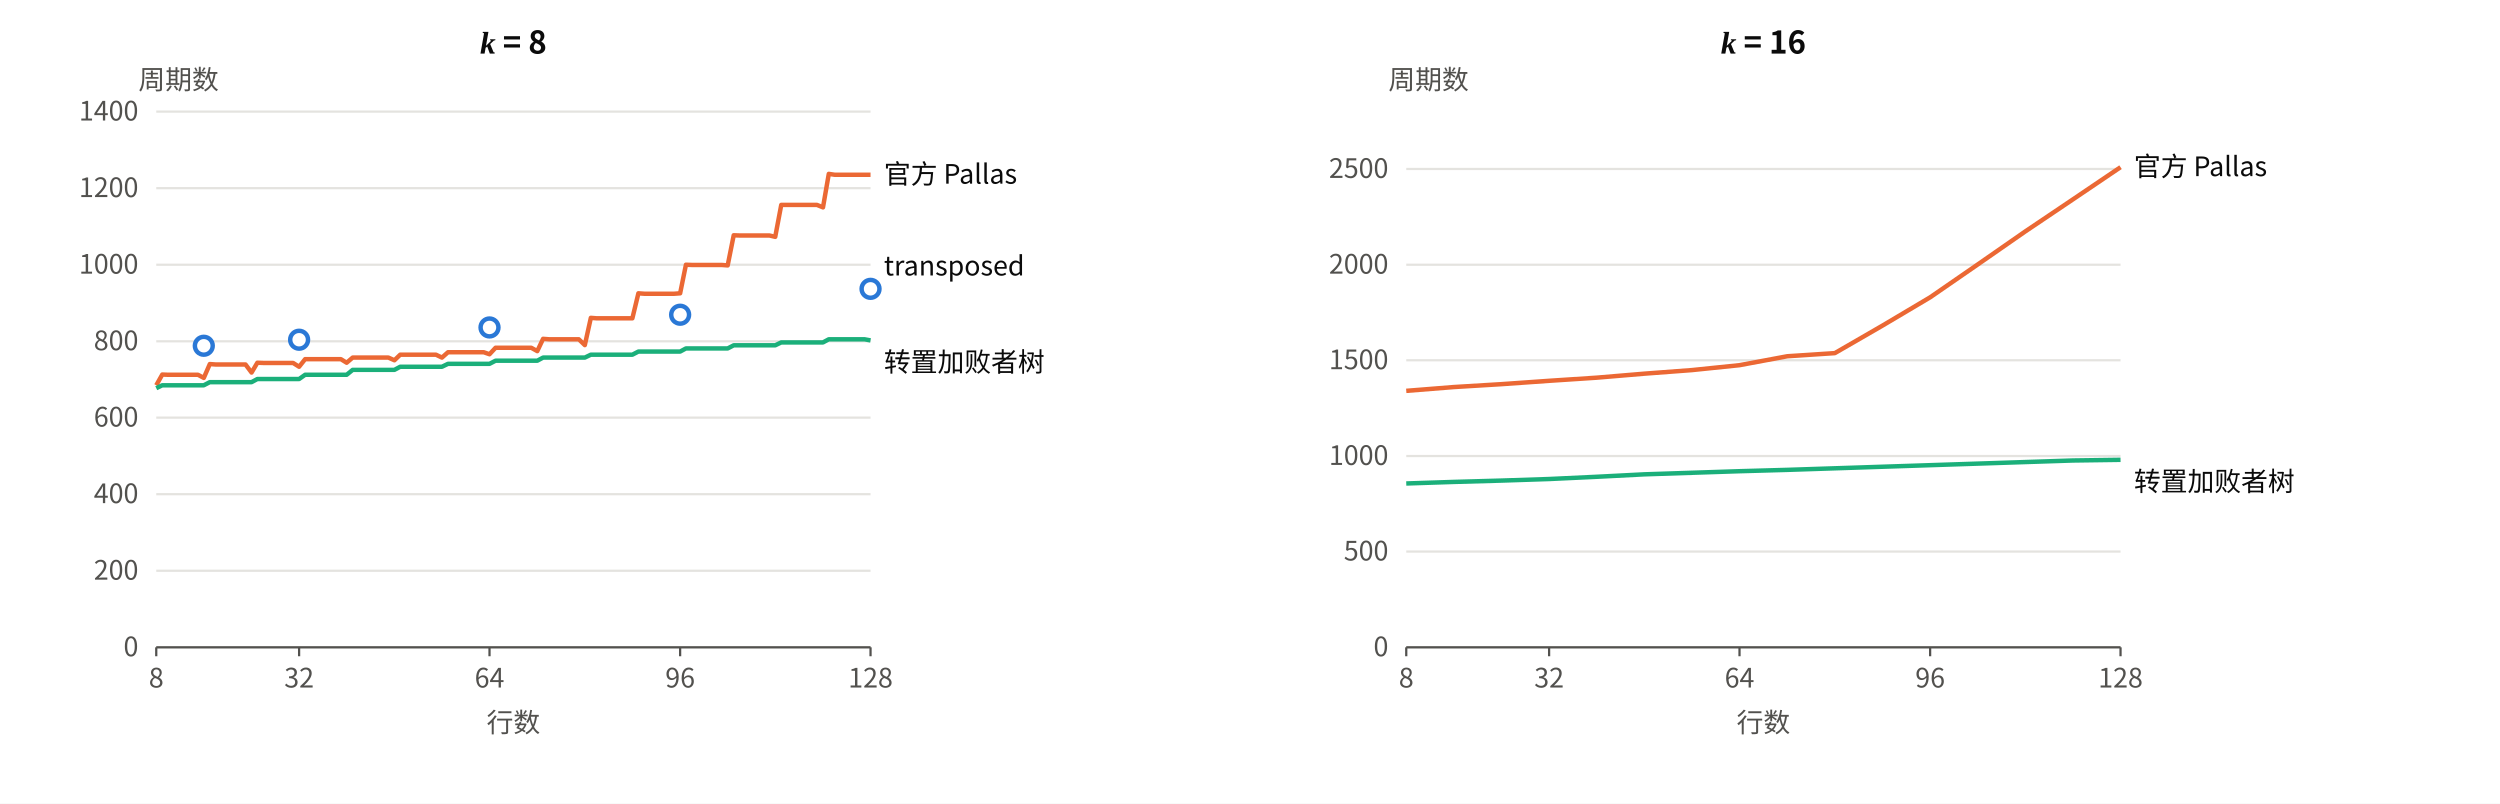
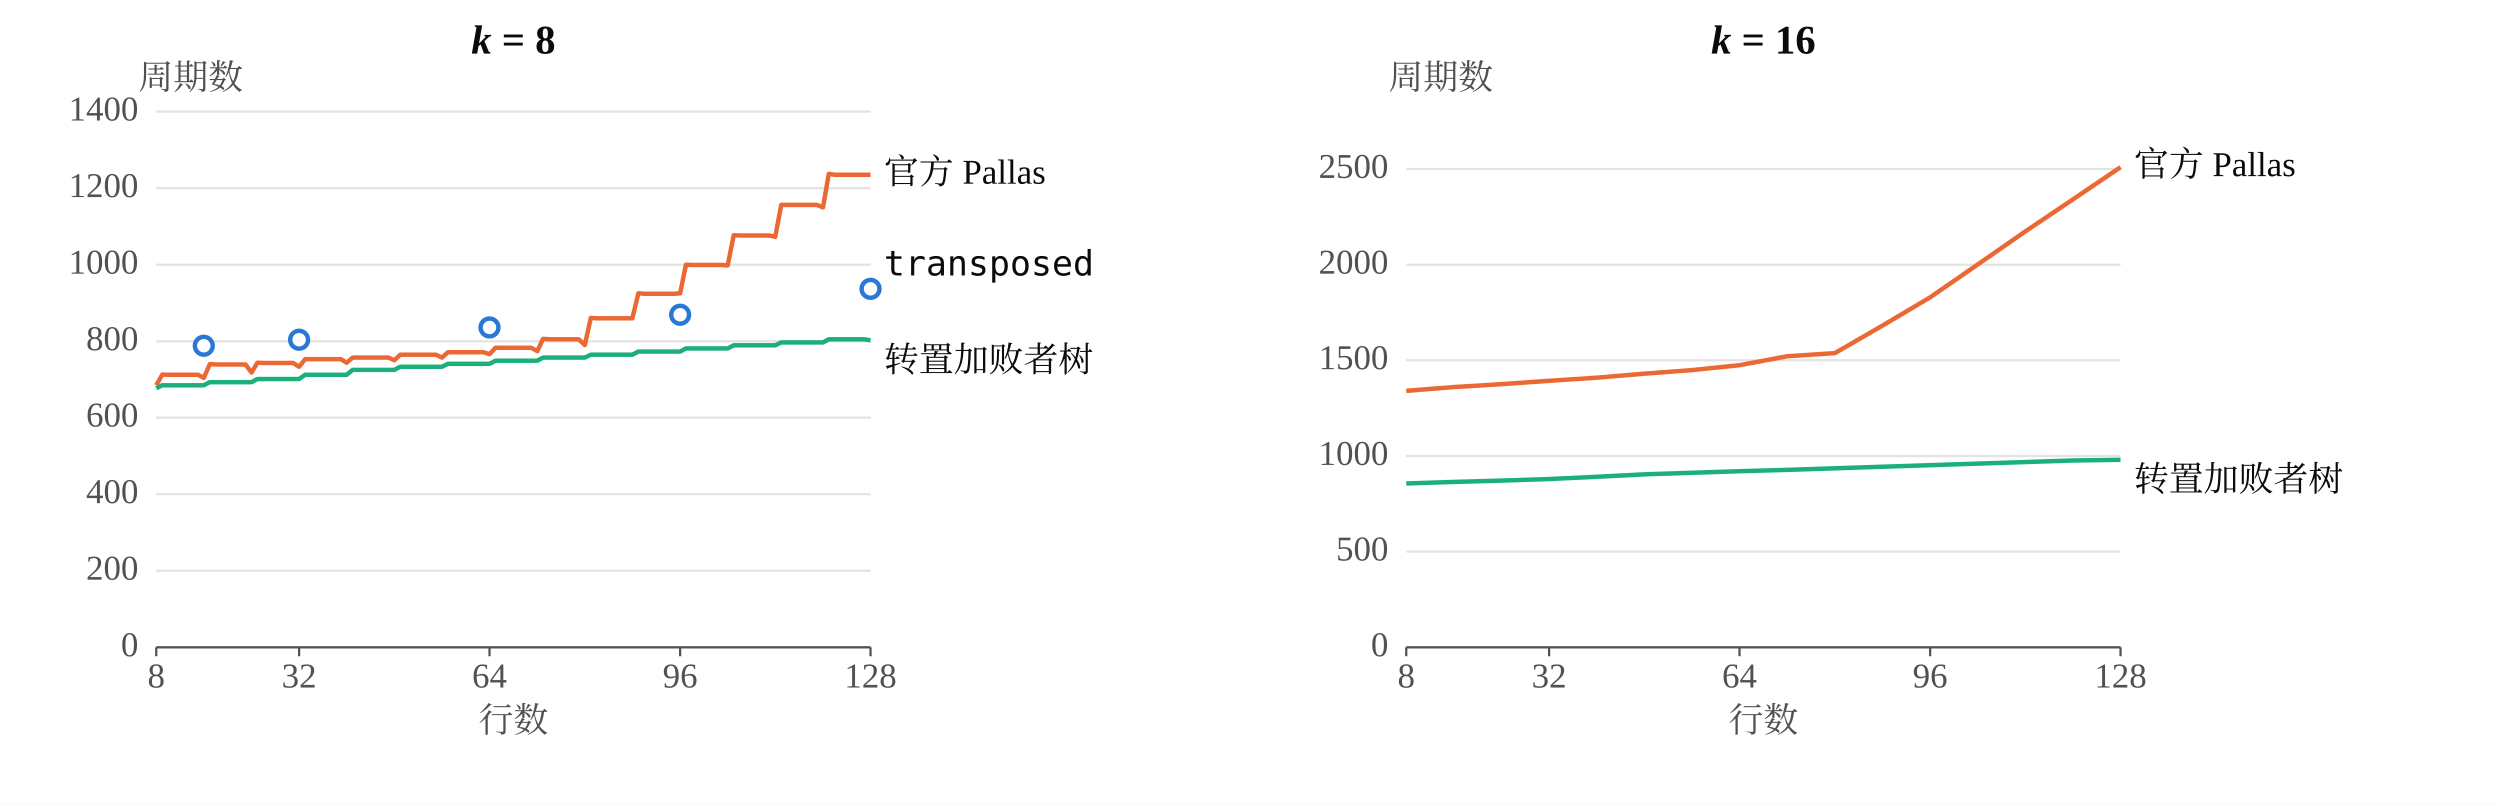
- <svg xmlns="http://www.w3.org/2000/svg" width="1120" height="360" viewBox="0 0 1120 360" font-family="'Noto Sans CJK SC', 'Source Han Sans SC', 'PingFang SC', 'Microsoft YaHei', sans-serif">
+ <svg xmlns="http://www.w3.org/2000/svg" width="1120" height="360" viewBox="0 0 1120 360" font-family="'Linux Libertine O', 'Libertinus Serif', 'Times New Roman', serif">
  <defs>
    <marker id="arrow" viewBox="0 0 10 10" refX="9" refY="5" markerWidth="7" markerHeight="7" orient="auto-start-reverse">
      <path d="M0,0 L10,5 L0,10 z" fill="#52514e" />
    </marker>
  </defs>
  <rect x="0" y="0" width="1120" height="360" fill="#ffffff" />
  <line x1="70.0" y1="290.0" x2="390.0" y2="290.0" stroke="#e4e3df" stroke-width="1" />
-   <text x="62.0" y="294.0" font-size="12" text-anchor="end" fill="#52514e" font-weight="normal">0</text>
+   <text x="62.0" y="294.0" font-size="15.63" text-anchor="end" fill="#52514e" font-weight="normal">0</text>
  <line x1="70.0" y1="255.7" x2="390.0" y2="255.7" stroke="#e4e3df" stroke-width="1" />
-   <text x="62.0" y="259.7" font-size="12" text-anchor="end" fill="#52514e" font-weight="normal">200</text>
+   <text x="62.0" y="259.7" font-size="15.63" text-anchor="end" fill="#52514e" font-weight="normal">200</text>
  <line x1="70.0" y1="221.4" x2="390.0" y2="221.4" stroke="#e4e3df" stroke-width="1" />
-   <text x="62.0" y="225.4" font-size="12" text-anchor="end" fill="#52514e" font-weight="normal">400</text>
+   <text x="62.0" y="225.4" font-size="15.63" text-anchor="end" fill="#52514e" font-weight="normal">400</text>
  <line x1="70.0" y1="187.1" x2="390.0" y2="187.1" stroke="#e4e3df" stroke-width="1" />
-   <text x="62.0" y="191.1" font-size="12" text-anchor="end" fill="#52514e" font-weight="normal">600</text>
+   <text x="62.0" y="191.1" font-size="15.63" text-anchor="end" fill="#52514e" font-weight="normal">600</text>
  <line x1="70.0" y1="152.9" x2="390.0" y2="152.9" stroke="#e4e3df" stroke-width="1" />
-   <text x="62.0" y="156.9" font-size="12" text-anchor="end" fill="#52514e" font-weight="normal">800</text>
+   <text x="62.0" y="156.9" font-size="15.63" text-anchor="end" fill="#52514e" font-weight="normal">800</text>
  <line x1="70.0" y1="118.6" x2="390.0" y2="118.6" stroke="#e4e3df" stroke-width="1" />
-   <text x="62.0" y="122.6" font-size="12" text-anchor="end" fill="#52514e" font-weight="normal">1000</text>
+   <text x="62.0" y="122.6" font-size="15.63" text-anchor="end" fill="#52514e" font-weight="normal">1000</text>
  <line x1="70.0" y1="84.3" x2="390.0" y2="84.3" stroke="#e4e3df" stroke-width="1" />
-   <text x="62.0" y="88.3" font-size="12" text-anchor="end" fill="#52514e" font-weight="normal">1200</text>
+   <text x="62.0" y="88.3" font-size="15.63" text-anchor="end" fill="#52514e" font-weight="normal">1200</text>
  <line x1="70.0" y1="50.0" x2="390.0" y2="50.0" stroke="#e4e3df" stroke-width="1" />
-   <text x="62.0" y="54.0" font-size="12" text-anchor="end" fill="#52514e" font-weight="normal">1400</text>
+   <text x="62.0" y="54.0" font-size="15.63" text-anchor="end" fill="#52514e" font-weight="normal">1400</text>
  <line x1="70.0" y1="290.0" x2="70.0" y2="294.0" stroke="#52514e" stroke-width="1" />
-   <text x="70.0" y="308.0" font-size="12" text-anchor="middle" fill="#52514e" font-weight="normal">8</text>
+   <text x="70.0" y="308.0" font-size="15.63" text-anchor="middle" fill="#52514e" font-weight="normal">8</text>
  <line x1="134.0" y1="290.0" x2="134.0" y2="294.0" stroke="#52514e" stroke-width="1" />
-   <text x="134.0" y="308.0" font-size="12" text-anchor="middle" fill="#52514e" font-weight="normal">32</text>
+   <text x="134.0" y="308.0" font-size="15.63" text-anchor="middle" fill="#52514e" font-weight="normal">32</text>
  <line x1="219.3" y1="290.0" x2="219.3" y2="294.0" stroke="#52514e" stroke-width="1" />
-   <text x="219.3" y="308.0" font-size="12" text-anchor="middle" fill="#52514e" font-weight="normal">64</text>
+   <text x="219.3" y="308.0" font-size="15.63" text-anchor="middle" fill="#52514e" font-weight="normal">64</text>
  <line x1="304.7" y1="290.0" x2="304.7" y2="294.0" stroke="#52514e" stroke-width="1" />
-   <text x="304.7" y="308.0" font-size="12" text-anchor="middle" fill="#52514e" font-weight="normal">96</text>
+   <text x="304.7" y="308.0" font-size="15.63" text-anchor="middle" fill="#52514e" font-weight="normal">96</text>
  <line x1="390.0" y1="290.0" x2="390.0" y2="294.0" stroke="#52514e" stroke-width="1" />
-   <text x="390.0" y="308.0" font-size="12" text-anchor="middle" fill="#52514e" font-weight="normal">128</text>
+   <text x="390.0" y="308.0" font-size="15.63" text-anchor="middle" fill="#52514e" font-weight="normal">128</text>
  <line x1="70.0" y1="290.0" x2="390.0" y2="290.0" stroke="#52514e" stroke-width="1" />
-   <text x="62.0" y="40.0" font-size="12" text-anchor="start" fill="#52514e" font-weight="normal">周期数</text>
-   <text x="230.0" y="328.0" font-size="12" text-anchor="middle" fill="#52514e" font-weight="normal">行数</text>
-   <text x="230.0" y="24.0" font-size="14" text-anchor="middle" fill="#0b0b0b" font-weight="bold">
-     <tspan font-family="Liberation Serif, serif" font-style="italic">k</tspan> = 8</text>
+   <text x="62.0" y="40.0" font-size="15.63" text-anchor="start" fill="#52514e" font-weight="normal">
+     <tspan font-family="'Noto Serif CJK SC', 'Source Han Serif SC', 'Songti SC', 'SimSun', serif">周期数</tspan>
+   </text>
+   <text x="230.0" y="328.0" font-size="15.63" text-anchor="middle" fill="#52514e" font-weight="normal">
+     <tspan font-family="'Noto Serif CJK SC', 'Source Han Serif SC', 'Songti SC', 'SimSun', serif">行数</tspan>
+   </text>
+   <text x="230.0" y="24.0" font-size="18.23" text-anchor="middle" fill="#0b0b0b" font-weight="bold">
+     <tspan font-style="italic">k</tspan> = 8</text>
  <path d="M70.0,172.6 L72.7,167.8 L75.3,167.9 L78.0,167.9 L80.7,167.9 L83.3,167.9 L86.0,167.9 L88.7,167.9 L91.3,169.3 L94.0,163.1 L96.7,163.3 L99.3,163.3 L102.0,163.3 L104.7,163.3 L107.3,163.3 L110.0,163.3 L112.7,166.9 L115.3,162.5 L118.0,162.6 L120.7,162.6 L123.3,162.6 L126.0,162.6 L128.7,162.6 L131.3,162.6 L134.0,164.3 L136.7,160.9 L139.3,160.9 L142.0,160.9 L144.7,160.9 L147.3,160.9 L150.0,160.9 L152.7,160.9 L155.3,162.5 L158.0,160.2 L160.7,160.2 L163.3,160.2 L166.0,160.2 L168.7,160.2 L171.3,160.2 L174.0,160.2 L176.7,161.4 L179.3,158.9 L182.0,158.9 L184.7,158.9 L187.3,158.9 L190.0,158.9 L192.7,158.9 L195.3,158.9 L198.0,160.2 L200.7,157.8 L203.3,157.8 L206.0,157.8 L208.7,157.8 L211.3,157.8 L214.0,157.8 L216.7,157.8 L219.3,158.7 L222.0,155.8 L224.7,155.8 L227.3,155.8 L230.0,155.8 L232.7,155.8 L235.3,155.8 L238.0,155.8 L240.7,157.3 L243.3,151.8 L246.0,152.0 L248.7,152.0 L251.3,152.0 L254.0,152.0 L256.7,152.0 L259.3,152.0 L262.0,154.6 L264.7,142.4 L267.3,142.6 L270.0,142.6 L272.7,142.6 L275.3,142.6 L278.0,142.6 L280.7,142.6 L283.3,142.6 L286.0,131.4 L288.7,131.6 L291.3,131.6 L294.0,131.6 L296.7,131.6 L299.3,131.6 L302.0,131.6 L304.7,131.4 L307.3,118.6 L310.0,118.7 L312.7,118.7 L315.3,118.7 L318.0,118.7 L320.7,118.7 L323.3,118.7 L326.0,118.9 L328.7,105.4 L331.3,105.5 L334.0,105.5 L336.7,105.5 L339.3,105.5 L342.0,105.5 L344.7,105.5 L347.3,106.1 L350.0,91.8 L352.7,91.8 L355.3,91.8 L358.0,91.8 L360.7,91.8 L363.3,91.8 L366.0,91.8 L368.7,92.9 L371.3,77.9 L374.0,78.3 L376.7,78.3 L379.3,78.3 L382.0,78.3 L384.7,78.3 L387.3,78.3 L390.0,78.3" fill="none" stroke="#eb6834" stroke-width="2" stroke-linejoin="round" />
  <path d="M70.0,173.9 L72.7,172.6 L75.3,172.6 L78.0,172.6 L80.7,172.6 L83.3,172.6 L86.0,172.6 L88.7,172.6 L91.3,172.6 L94.0,171.2 L96.7,171.2 L99.3,171.2 L102.0,171.2 L104.7,171.2 L107.3,171.2 L110.0,171.2 L112.7,171.2 L115.3,169.8 L118.0,169.8 L120.7,169.8 L123.3,169.8 L126.0,169.8 L128.7,169.8 L131.3,169.8 L134.0,169.8 L136.7,167.9 L139.3,167.9 L142.0,167.9 L144.7,167.9 L147.3,167.9 L150.0,167.9 L152.7,167.9 L155.3,167.9 L158.0,165.7 L160.7,165.7 L163.3,165.7 L166.0,165.7 L168.7,165.7 L171.3,165.7 L174.0,165.7 L176.7,165.7 L179.3,164.3 L182.0,164.3 L184.7,164.3 L187.3,164.3 L190.0,164.3 L192.7,164.3 L195.3,164.3 L198.0,164.3 L200.7,163.0 L203.3,163.0 L206.0,163.0 L208.7,163.0 L211.3,163.0 L214.0,163.0 L216.7,163.0 L219.3,163.0 L222.0,161.6 L224.7,161.6 L227.3,161.6 L230.0,161.6 L232.7,161.6 L235.3,161.6 L238.0,161.6 L240.7,161.6 L243.3,160.2 L246.0,160.2 L248.7,160.2 L251.3,160.2 L254.0,160.2 L256.7,160.2 L259.3,160.2 L262.0,160.2 L264.7,158.9 L267.3,158.9 L270.0,158.9 L272.7,158.9 L275.3,158.9 L278.0,158.9 L280.7,158.9 L283.3,158.9 L286.0,157.5 L288.7,157.5 L291.3,157.5 L294.0,157.5 L296.7,157.5 L299.3,157.5 L302.0,157.5 L304.7,157.5 L307.3,156.1 L310.0,156.1 L312.7,156.1 L315.3,156.1 L318.0,156.1 L320.7,156.1 L323.3,156.1 L326.0,156.1 L328.7,154.7 L331.3,154.7 L334.0,154.7 L336.7,154.7 L339.3,154.7 L342.0,154.7 L344.7,154.7 L347.3,154.7 L350.0,153.4 L352.7,153.4 L355.3,153.4 L358.0,153.4 L360.7,153.4 L363.3,153.4 L366.0,153.4 L368.7,153.4 L371.3,152.0 L374.0,152.0 L376.7,152.0 L379.3,152.0 L382.0,152.0 L384.7,152.0 L387.3,152.0 L390.0,152.5" fill="none" stroke="#1baf7a" stroke-width="2" stroke-linejoin="round" />
-   <text x="396.0" y="82.3" font-size="12" text-anchor="start" fill="#0b0b0b" font-weight="normal">官方 Pallas</text>
-   <text x="396.0" y="166.5" font-size="12" text-anchor="start" fill="#0b0b0b" font-weight="normal">转置加败者树</text>
+   <text x="396.0" y="82.3" font-size="15.63" text-anchor="start" fill="#0b0b0b" font-weight="normal">
+     <tspan font-family="'Noto Serif CJK SC', 'Source Han Serif SC', 'Songti SC', 'SimSun', serif">官方</tspan> Pallas</text>
+   <text x="396.0" y="166.5" font-size="15.63" text-anchor="start" fill="#0b0b0b" font-weight="normal">
+     <tspan font-family="'Noto Serif CJK SC', 'Source Han Serif SC', 'Songti SC', 'SimSun', serif">转置加败者树</tspan>
+   </text>
  <circle cx="91.3" cy="154.9" r="4" fill="#ffffff" stroke="#2a78d6" stroke-width="2" />
  <circle cx="134.0" cy="152.2" r="4" fill="#ffffff" stroke="#2a78d6" stroke-width="2" />
  <circle cx="219.3" cy="146.7" r="4" fill="#ffffff" stroke="#2a78d6" stroke-width="2" />
  <circle cx="304.7" cy="141.0" r="4" fill="#ffffff" stroke="#2a78d6" stroke-width="2" />
  <circle cx="390.0" cy="129.4" r="4" fill="#ffffff" stroke="#2a78d6" stroke-width="2" />
-   <text x="396.0" y="123.4" font-size="12" text-anchor="start" fill="#0b0b0b" font-weight="normal">transposed</text>
+   <text x="396.0" y="123.4" font-size="15.63" text-anchor="start" fill="#0b0b0b" font-weight="normal">
+     <tspan font-family="'Inconsolata', 'DejaVu Sans Mono', monospace" font-weight="normal">transposed</tspan>
+   </text>
  <line x1="630.0" y1="290.0" x2="950.0" y2="290.0" stroke="#e4e3df" stroke-width="1" />
-   <text x="622.0" y="294.0" font-size="12" text-anchor="end" fill="#52514e" font-weight="normal">0</text>
+   <text x="622.0" y="294.0" font-size="15.63" text-anchor="end" fill="#52514e" font-weight="normal">0</text>
  <line x1="630.0" y1="247.1" x2="950.0" y2="247.1" stroke="#e4e3df" stroke-width="1" />
-   <text x="622.0" y="251.1" font-size="12" text-anchor="end" fill="#52514e" font-weight="normal">500</text>
+   <text x="622.0" y="251.1" font-size="15.63" text-anchor="end" fill="#52514e" font-weight="normal">500</text>
  <line x1="630.0" y1="204.3" x2="950.0" y2="204.3" stroke="#e4e3df" stroke-width="1" />
-   <text x="622.0" y="208.3" font-size="12" text-anchor="end" fill="#52514e" font-weight="normal">1000</text>
+   <text x="622.0" y="208.3" font-size="15.63" text-anchor="end" fill="#52514e" font-weight="normal">1000</text>
  <line x1="630.0" y1="161.4" x2="950.0" y2="161.4" stroke="#e4e3df" stroke-width="1" />
-   <text x="622.0" y="165.4" font-size="12" text-anchor="end" fill="#52514e" font-weight="normal">1500</text>
+   <text x="622.0" y="165.4" font-size="15.63" text-anchor="end" fill="#52514e" font-weight="normal">1500</text>
  <line x1="630.0" y1="118.6" x2="950.0" y2="118.6" stroke="#e4e3df" stroke-width="1" />
-   <text x="622.0" y="122.6" font-size="12" text-anchor="end" fill="#52514e" font-weight="normal">2000</text>
+   <text x="622.0" y="122.6" font-size="15.63" text-anchor="end" fill="#52514e" font-weight="normal">2000</text>
  <line x1="630.0" y1="75.7" x2="950.0" y2="75.7" stroke="#e4e3df" stroke-width="1" />
-   <text x="622.0" y="79.7" font-size="12" text-anchor="end" fill="#52514e" font-weight="normal">2500</text>
+   <text x="622.0" y="79.7" font-size="15.63" text-anchor="end" fill="#52514e" font-weight="normal">2500</text>
  <line x1="630.0" y1="290.0" x2="630.0" y2="294.0" stroke="#52514e" stroke-width="1" />
-   <text x="630.0" y="308.0" font-size="12" text-anchor="middle" fill="#52514e" font-weight="normal">8</text>
+   <text x="630.0" y="308.0" font-size="15.63" text-anchor="middle" fill="#52514e" font-weight="normal">8</text>
  <line x1="694.0" y1="290.0" x2="694.0" y2="294.0" stroke="#52514e" stroke-width="1" />
-   <text x="694.0" y="308.0" font-size="12" text-anchor="middle" fill="#52514e" font-weight="normal">32</text>
+   <text x="694.0" y="308.0" font-size="15.63" text-anchor="middle" fill="#52514e" font-weight="normal">32</text>
  <line x1="779.3" y1="290.0" x2="779.3" y2="294.0" stroke="#52514e" stroke-width="1" />
-   <text x="779.3" y="308.0" font-size="12" text-anchor="middle" fill="#52514e" font-weight="normal">64</text>
+   <text x="779.3" y="308.0" font-size="15.63" text-anchor="middle" fill="#52514e" font-weight="normal">64</text>
  <line x1="864.7" y1="290.0" x2="864.7" y2="294.0" stroke="#52514e" stroke-width="1" />
-   <text x="864.7" y="308.0" font-size="12" text-anchor="middle" fill="#52514e" font-weight="normal">96</text>
+   <text x="864.7" y="308.0" font-size="15.63" text-anchor="middle" fill="#52514e" font-weight="normal">96</text>
  <line x1="950.0" y1="290.0" x2="950.0" y2="294.0" stroke="#52514e" stroke-width="1" />
-   <text x="950.0" y="308.0" font-size="12" text-anchor="middle" fill="#52514e" font-weight="normal">128</text>
+   <text x="950.0" y="308.0" font-size="15.63" text-anchor="middle" fill="#52514e" font-weight="normal">128</text>
  <line x1="630.0" y1="290.0" x2="950.0" y2="290.0" stroke="#52514e" stroke-width="1" />
-   <text x="622.0" y="40.0" font-size="12" text-anchor="start" fill="#52514e" font-weight="normal">周期数</text>
-   <text x="790.0" y="328.0" font-size="12" text-anchor="middle" fill="#52514e" font-weight="normal">行数</text>
-   <text x="790.0" y="24.0" font-size="14" text-anchor="middle" fill="#0b0b0b" font-weight="bold">
-     <tspan font-family="Liberation Serif, serif" font-style="italic">k</tspan> = 16</text>
+   <text x="622.0" y="40.0" font-size="15.63" text-anchor="start" fill="#52514e" font-weight="normal">
+     <tspan font-family="'Noto Serif CJK SC', 'Source Han Serif SC', 'Songti SC', 'SimSun', serif">周期数</tspan>
+   </text>
+   <text x="790.0" y="328.0" font-size="15.63" text-anchor="middle" fill="#52514e" font-weight="normal">
+     <tspan font-family="'Noto Serif CJK SC', 'Source Han Serif SC', 'Songti SC', 'SimSun', serif">行数</tspan>
+   </text>
+   <text x="790.0" y="24.0" font-size="18.23" text-anchor="middle" fill="#0b0b0b" font-weight="bold">
+     <tspan font-style="italic">k</tspan> = 16</text>
  <path d="M630.0,175.1 L651.3,173.4 L672.7,172.1 L694.0,170.6 L715.3,169.2 L736.7,167.4 L758.0,165.8 L779.3,163.6 L800.7,159.6 L822.0,158.2 L843.3,145.9 L864.7,133.2 L886.0,118.5 L907.3,103.7 L928.7,89.3 L950.0,74.9" fill="none" stroke="#eb6834" stroke-width="2" stroke-linejoin="round" />
  <path d="M630.0,216.6 L651.3,215.9 L672.7,215.3 L694.0,214.6 L715.3,213.6 L736.7,212.5 L758.0,211.8 L779.3,211.1 L800.7,210.5 L822.0,209.8 L843.3,209.1 L864.7,208.4 L886.0,207.7 L907.3,207.0 L928.7,206.3 L950.0,206.0" fill="none" stroke="#1baf7a" stroke-width="2" stroke-linejoin="round" />
-   <text x="956.0" y="78.9" font-size="12" text-anchor="start" fill="#0b0b0b" font-weight="normal">官方 Pallas</text>
-   <text x="956.0" y="220.0" font-size="12" text-anchor="start" fill="#0b0b0b" font-weight="normal">转置加败者树</text>
+   <text x="956.0" y="78.9" font-size="15.63" text-anchor="start" fill="#0b0b0b" font-weight="normal">
+     <tspan font-family="'Noto Serif CJK SC', 'Source Han Serif SC', 'Songti SC', 'SimSun', serif">官方</tspan> Pallas</text>
+   <text x="956.0" y="220.0" font-size="15.63" text-anchor="start" fill="#0b0b0b" font-weight="normal">
+     <tspan font-family="'Noto Serif CJK SC', 'Source Han Serif SC', 'Songti SC', 'SimSun', serif">转置加败者树</tspan>
+   </text>
</svg>
